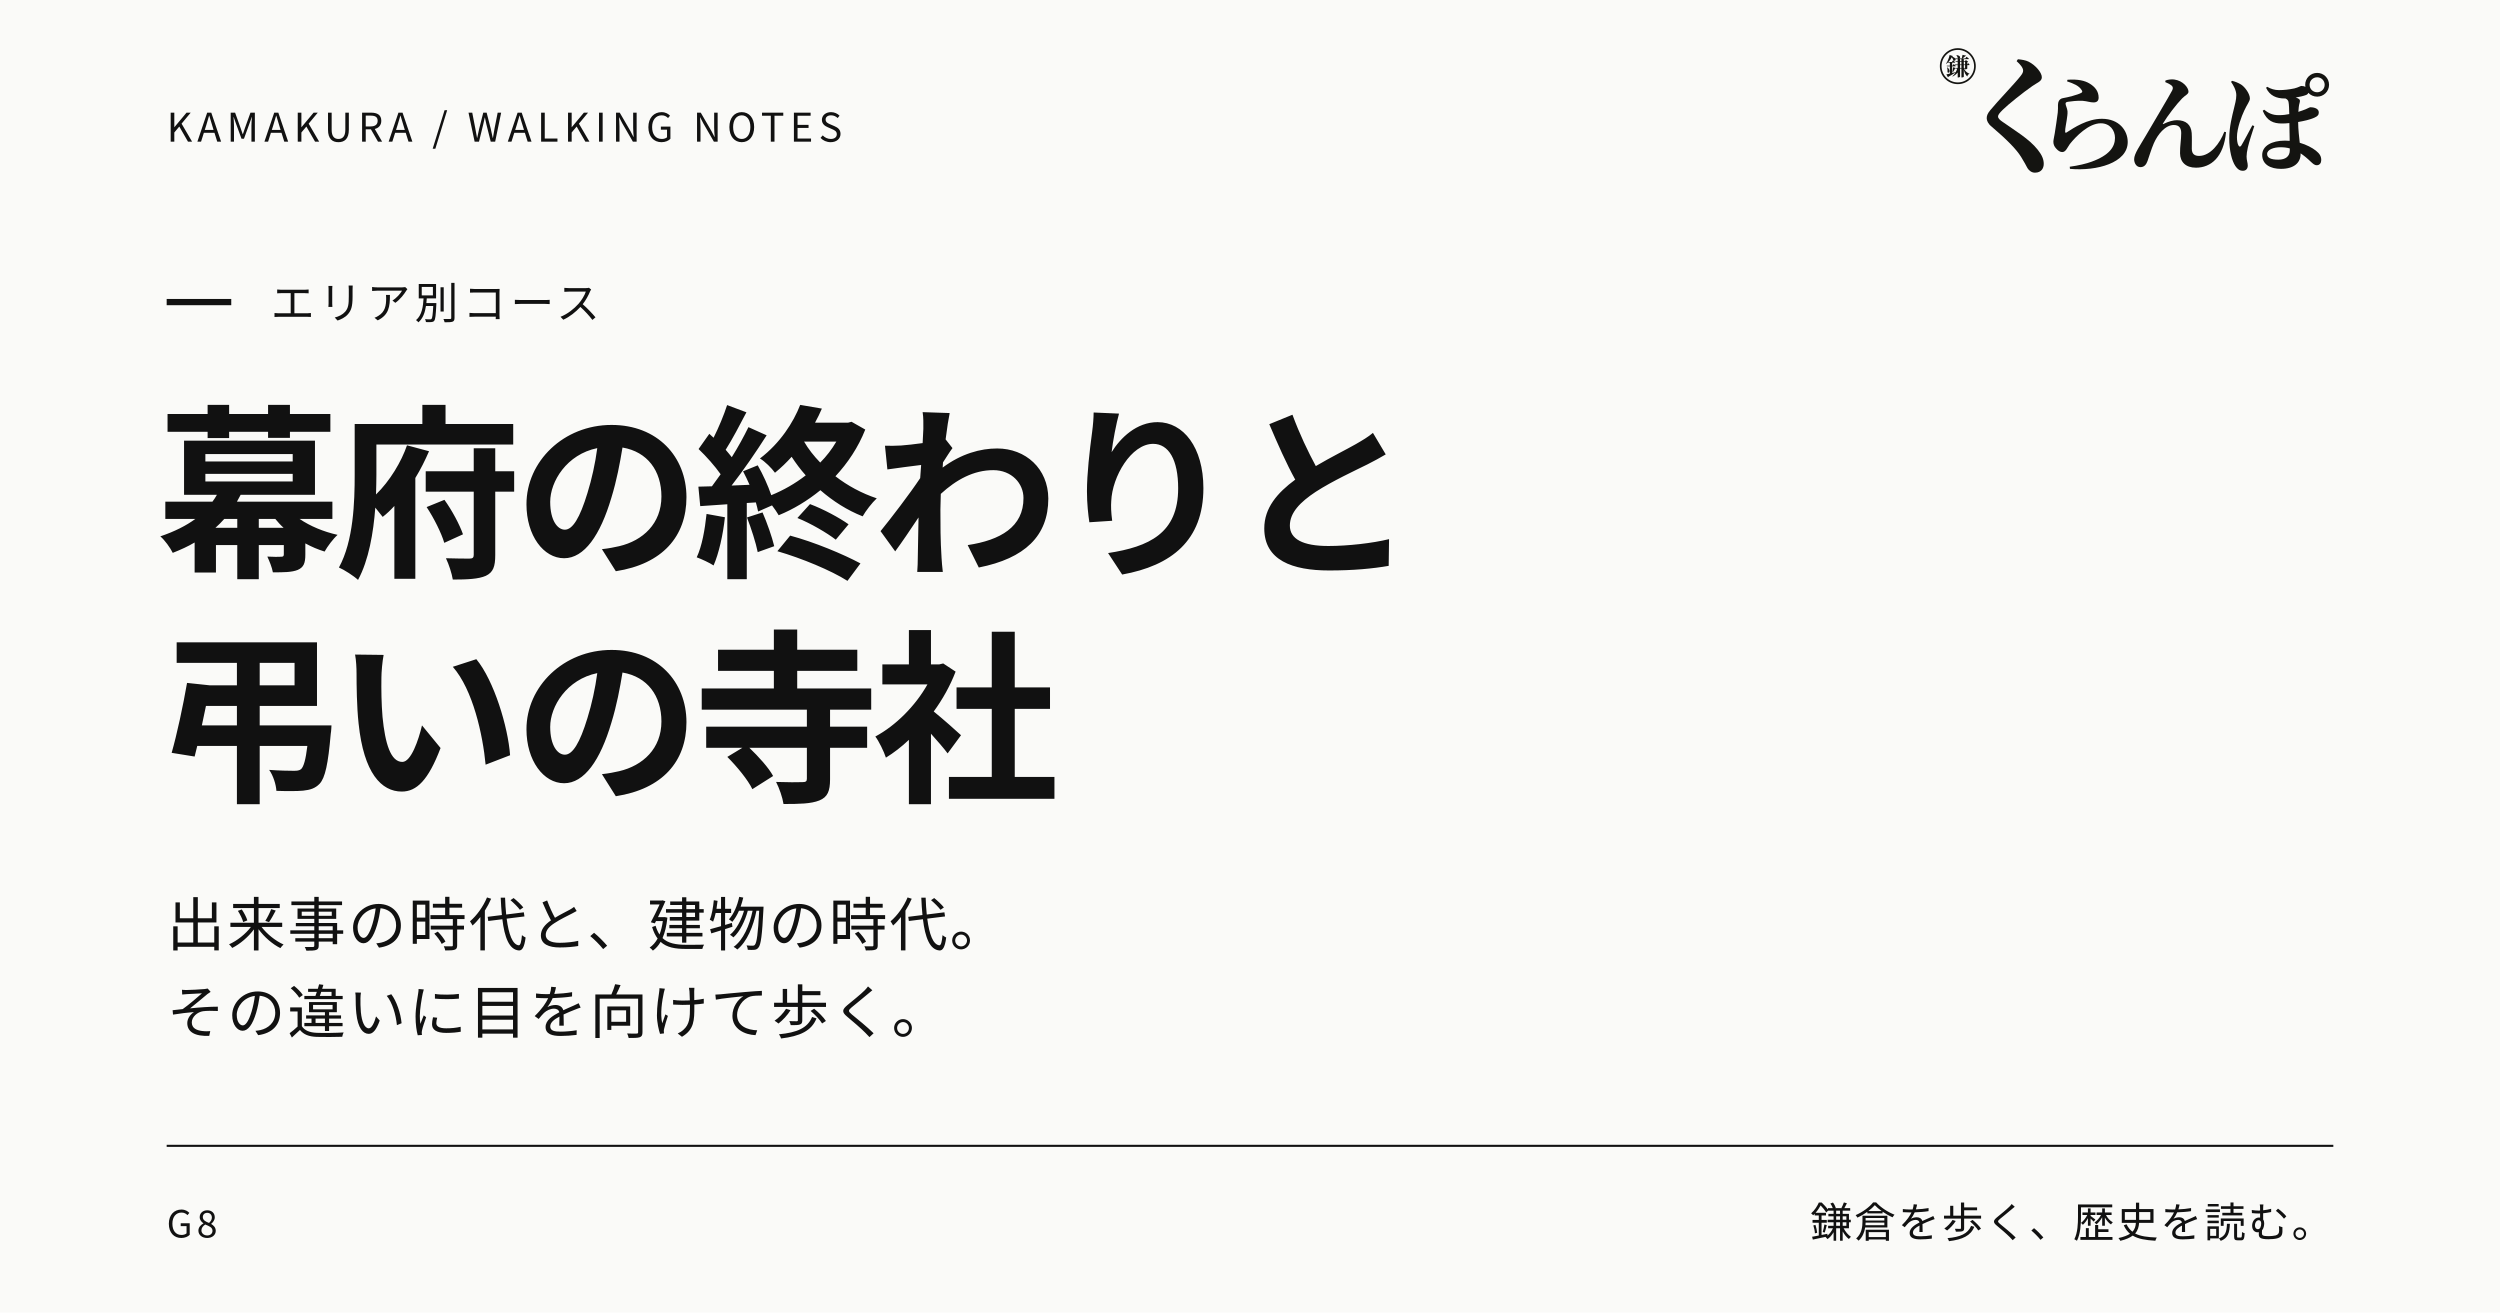
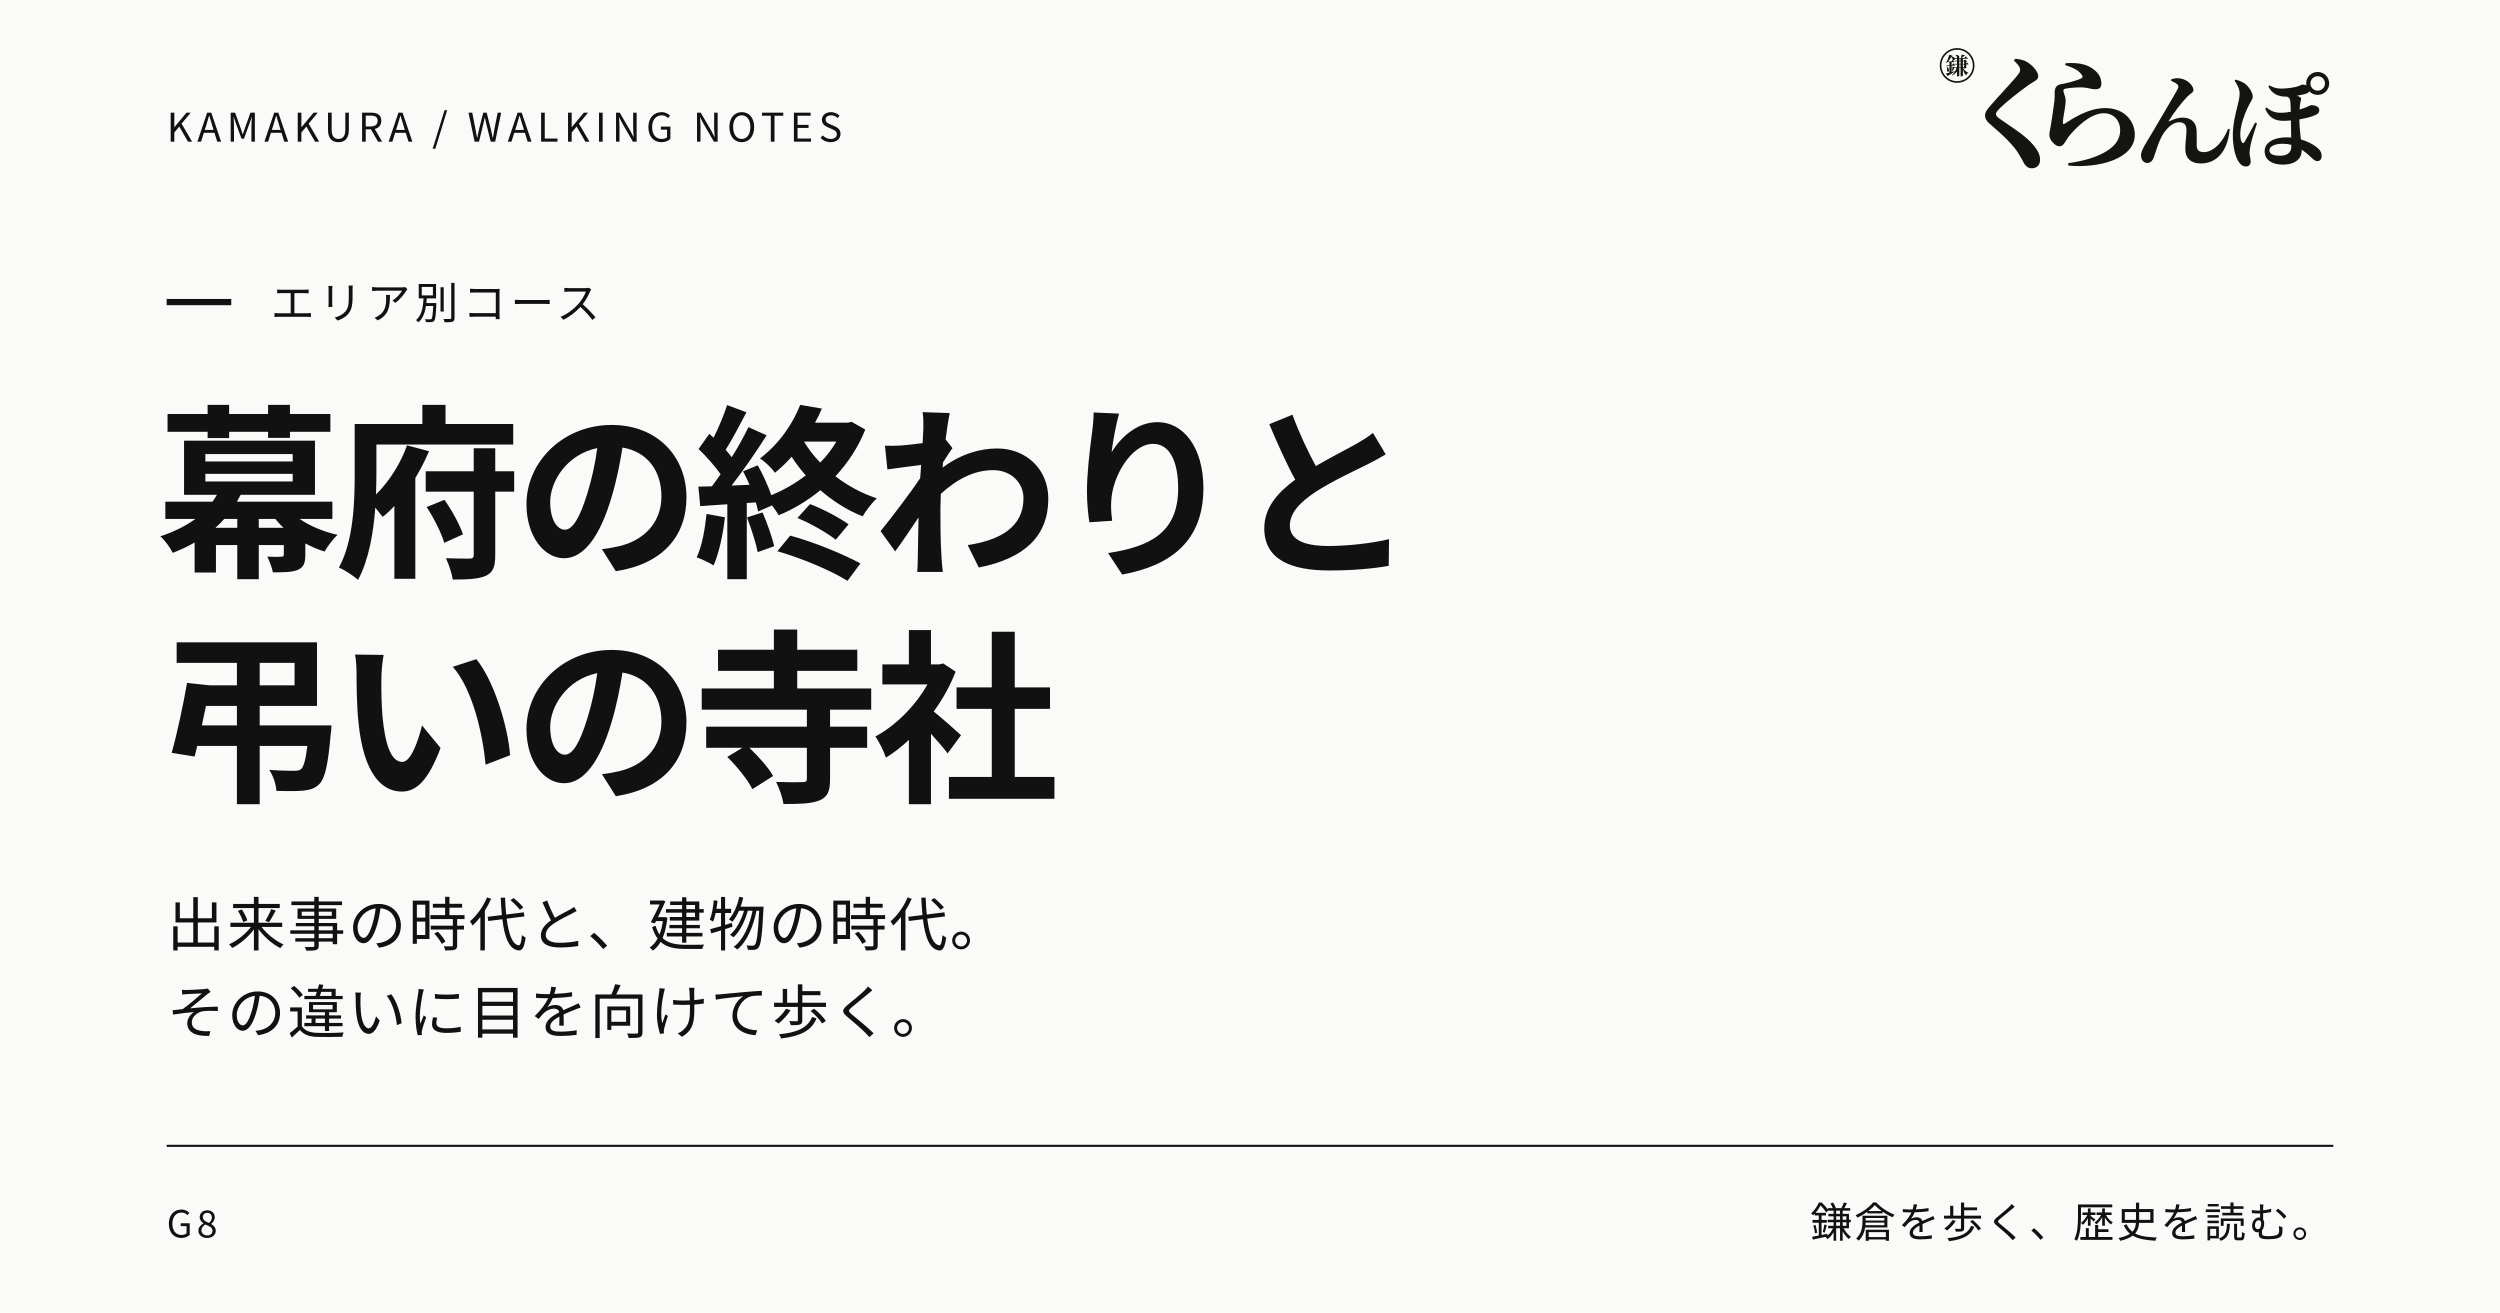
<svg xmlns="http://www.w3.org/2000/svg" width="1200" height="630" viewBox="0 0 1200 630">
  <rect width="1200" height="630" fill="#fafaf8" />
  <g fill="#111" font-family="Noto Sans CJK JP, sans-serif">
    <text x="80" y="68" font-size="19" font-weight="400" letter-spacing="2.6" text-anchor="start">KAMAKURA / WALKING NOTES</text>
-     <g transform="translate(930,22) scale(.5135)">
+     <g transform="translate(930,22) scale(0.4958026)">
      <circle cx="19" cy="19" r="16" fill="none" stroke="#141411" stroke-width="1.6" />
      <path d="M71 332 57 329C71 273 81 194 72 130C134 54 227 196 71 332ZM307 336C300 268 290 187 279 134L296 128C328 170 359 230 385 282C401 282 412 288 417 298L422 281H479C462 227 439 174 410 124L407 134L266 97V375H391C404 375 414 380 416 390C386 424 332 472 332 472L285 403H266V526H368C382 526 392 531 394 542C362 576 304 625 304 625L253 554H112C170 615 218 687 250 753C284 707 309 656 320 621C363 583 422 620 407 673H497V588H406L415 560H497V452H383L391 424H497V309H413L414 305ZM595 673H652V588H595ZM25 39 92 -82C104 -78 113 -69 116 -56C252 20 346 79 409 122C374 62 330 8 278 -37L288 -50C373 -5 443 51 497 118V-88H514C565 -88 595 -66 595 -60V281H652V-88H670C720 -88 751 -66 751 -60V233C779 109 824 17 897 -47C911 12 941 47 982 58L984 69C892 104 801 181 757 281H804V250H819C849 250 894 269 895 276V424H968C980 424 989 429 992 440C972 468 931 512 931 512L897 452H895V546C914 549 927 557 933 565L839 636L795 588H751V673H940C954 673 964 678 966 689C929 724 867 774 867 774L812 702H692C736 731 782 768 811 797C833 797 844 805 848 818L698 852C692 808 679 747 666 702H572C618 729 616 824 450 843L441 838C467 806 497 753 505 707L513 702H396L398 693C381 723 339 754 262 779C289 782 299 790 303 802L160 846C142 743 82 580 13 486L24 478C52 498 79 521 104 546L110 526H172V403H40L48 375H172V73C109 58 56 45 25 39ZM804 424V309H751V424ZM804 452H751V560H804ZM595 424H652V309H595ZM595 452V560H652V452Z" transform="translate(7.707865,27.58427) scale(0.02247191,-0.02247191)" fill="#141411" />
      <path d="M623 -72C675 -72 692 -35 692 -3C692 31 680 64 645 108C577 194 465 259 369 327C348 341 333 355 333 369C333 382 343 395 369 421C411 463 530 558 603 609C646 638 677 646 677 678C677 713 630 771 573 800C548 812 520 816 489 819L479 804C508 778 530 752 530 730C530 716 524 705 509 686C470 635 326 485 273 420C252 395 244 377 244 356C244 337 255 312 280 292C397 192 475 115 514 52C541 9 552 -14 564 -36C576 -55 596 -72 623 -72Z" transform="translate(16.964,110) scale(0.119,-0.119)" fill="#141411" />
-       <path d="M335 -30 337 -50C588 -73 877 6 877 201C877 308 797 418 636 418C500 418 376 336 305 290C297 285 293 287 292 298C291 328 302 369 307 408C311 440 316 461 314 490C311 518 296 543 296 559C296 567 300 575 318 577C343 581 409 589 456 586C501 582 525 571 558 571C591 571 605 588 605 616C605 674 573 717 516 750C475 774 413 790 314 783L310 768C372 747 420 728 446 687C455 675 454 666 442 660C409 642 315 618 271 611C236 605 225 574 225 547C225 522 226 505 223 476C218 429 202 330 195 283C189 244 182 222 182 203C182 180 190 159 208 140C227 118 246 107 265 107C298 107 311 147 336 182C393 254 513 376 625 376C711 376 758 310 758 240C758 158 709 78 537 16C491 -1 413 -20 335 -30Z" transform="translate(90.112,110) scale(0.1,-0.1)" fill="#141411" />
-       <path d="M665 -39C804 -39 924 58 946 293L930 297C889 189 800 71 694 71C653 71 626 88 626 138C626 193 628 238 625 285C619 362 572 405 487 405C455 405 410 394 362 370C355 366 353 369 357 375C397 443 484 556 535 608C563 637 595 648 595 671C595 711 542 774 463 785C441 789 404 785 380 776L378 761C396 754 423 741 438 728C449 718 453 704 443 684C413 626 262 374 196 260C141 165 87 92 87 40C87 4 108 -34 146 -34C183 -34 201 -7 212 23C229 70 246 131 271 189C307 271 377 360 458 360C512 360 527 326 527 284C527 220 515 165 516 96C517 14 569 -39 665 -39Z" transform="translate(175.112,110) scale(0.1,-0.1)" fill="#141411" />
-       <path d="M190 -68C221 -68 236 -47 236 -19C236 8 225 29 225 66C225 85 229 117 237 151C249 202 277 290 297 350L279 357C251 305 194 197 175 167C166 154 156 155 148 171C140 186 135 214 135 246C135 331 179 443 203 494C230 554 256 581 256 608C256 651 211 714 174 738C144 756 117 766 89 773L80 763C99 736 129 687 129 639C129 593 116 555 106 510C91 448 63 344 63 235C63 120 88 24 120 -23C146 -61 169 -68 190 -68ZM885 666C845 666 814 697 814 736C814 775 845 806 885 806C924 806 955 775 955 736C955 697 924 666 885 666ZM885 625C946 625 996 674 996 736C996 798 946 847 885 847C823 847 773 798 773 736L775 717C764 722 751 725 737 725C728 725 712 712 672 702C624 692 575 686 528 686C489 686 451 697 418 717L407 708C442 632 508 608 578 608H588C602 602 614 592 617 576C622 551 623 504 624 462C597 456 565 452 525 452C464 452 427 473 389 503L376 493C415 397 477 374 554 374C578 374 600 375 625 378L628 212C614 213 599 214 584 214C461 214 371 165 371 80C371 -10 450 -50 546 -50C672 -50 730 10 730 89V95C760 75 791 50 825 17C843 1 858 -16 881 -16C909 -16 923 6 923 32C923 68 908 92 873 120C839 147 785 176 722 194C716 249 708 313 707 388C760 397 815 409 858 428C891 442 900 456 900 477C900 524 833 526 819 526C815 526 801 517 777 507C758 499 734 491 709 483C711 515 714 545 721 568C726 587 726 598 708 607C702 611 693 614 684 617C719 623 754 630 780 640C791 644 799 650 802 661C822 639 852 625 885 625ZM629 141V123C629 68 591 36 522 36C453 36 417 52 417 89C417 130 478 152 542 152C572 152 601 149 629 141Z" transform="translate(266.412,110) scale(0.1,-0.1)" fill="#141411" />
+       <path d="M335 -30 337 -50C588 -73 877 6 877 201C877 308 797 418 636 418C500 418 376 336 305 290C297 285 293 287 292 298C291 328 302 369 307 408C311 440 316 461 314 490C311 518 296 543 296 559C296 567 300 575 318 577C343 581 409 589 456 586C501 582 525 571 558 571C591 571 605 588 605 616C605 674 573 717 516 750C475 774 413 790 314 783L310 768C372 747 420 728 446 687C455 675 454 666 442 660C409 642 315 618 271 611C236 605 225 574 225 547C225 522 226 505 223 476C218 429 202 330 195 283C189 244 182 222 182 203C182 180 190 159 208 140C227 118 246 107 265 107C298 107 311 147 336 182C393 254 513 376 625 376C711 376 758 310 758 240C758 158 709 78 537 16C491 -1 413 -20 335 -30Z" transform="translate(86.654,110) scale(0.119,-0.119)" fill="#141411" />
+       <path d="M665 -39C804 -39 924 58 946 293L930 297C889 189 800 71 694 71C653 71 626 88 626 138C626 193 628 238 625 285C619 362 572 405 487 405C455 405 410 394 362 370C355 366 353 369 357 375C397 443 484 556 535 608C563 637 595 648 595 671C595 711 542 774 463 785C441 789 404 785 380 776L378 761C396 754 423 741 438 728C449 718 453 704 443 684C413 626 262 374 196 260C141 165 87 92 87 40C87 4 108 -34 146 -34C183 -34 201 -7 212 23C229 70 246 131 271 189C307 271 377 360 458 360C512 360 527 326 527 284C527 220 515 165 516 96C517 14 569 -39 665 -39Z" transform="translate(188.317,110) scale(0.1,-0.1)" fill="#141411" />
+       <path d="M190 -68C221 -68 236 -47 236 -19C236 8 225 29 225 66C225 85 229 117 237 151C249 202 277 290 297 350L279 357C251 305 194 197 175 167C166 154 156 155 148 171C140 186 135 214 135 246C135 331 179 443 203 494C230 554 256 581 256 608C256 651 211 714 174 738C144 756 117 766 89 773L80 763C99 736 129 687 129 639C129 593 116 555 106 510C91 448 63 344 63 235C63 120 88 24 120 -23C146 -61 169 -68 190 -68ZM885 666C845 666 814 697 814 736C814 775 845 806 885 806C924 806 955 775 955 736C955 697 924 666 885 666ZM885 625C946 625 996 674 996 736C996 798 946 847 885 847C823 847 773 798 773 736L775 717C764 722 751 725 737 725C728 725 712 712 672 702C624 692 575 686 528 686C489 686 451 697 418 717L407 708C442 632 508 608 578 608H588C602 602 614 592 617 576C622 551 623 504 624 462C597 456 565 452 525 452C464 452 427 473 389 503L376 493C415 397 477 374 554 374C578 374 600 375 625 378L628 212C614 213 599 214 584 214C461 214 371 165 371 80C371 -10 450 -50 546 -50C672 -50 730 10 730 89V95C760 75 791 50 825 17C843 1 858 -16 881 -16C909 -16 923 6 923 32C923 68 908 92 873 120C839 147 785 176 722 194C716 249 708 313 707 388C760 397 815 409 858 428C891 442 900 456 900 477C900 524 833 526 819 526C815 526 801 517 777 507C758 499 734 491 709 483C711 515 714 545 721 568C726 587 726 598 708 607C702 611 693 614 684 617C719 623 754 630 780 640C791 644 799 650 802 661C822 639 852 625 885 625ZM629 141V123C629 68 591 36 522 36C453 36 417 52 417 89C417 130 478 152 542 152C572 152 601 149 629 141Z" transform="translate(279.617,110) scale(0.1,-0.1)" fill="#141411" />
    </g>
    <path d="M80 145H111" stroke="#111" stroke-width="3" />
    <text x="130" y="153" font-size="21" font-weight="400" letter-spacing="2" text-anchor="start">エリア別コース</text>
    <text x="75" y="270" font-size="89" font-weight="900" letter-spacing="-3" text-anchor="start">幕府の終わりと</text>
    <text x="75" y="378" font-size="89" font-weight="900" letter-spacing="-3" text-anchor="start">弔いの寺社</text>
    <text x="80" y="454" font-size="28" font-weight="400" letter-spacing="1" text-anchor="start">出来事の時代と、建物の時代。</text>
    <text x="80" y="496" font-size="28" font-weight="400" letter-spacing="1" text-anchor="start">その違いに目を向けて歩く。</text>
    <path d="M80 550H1120" stroke="#111" stroke-width="1" />
    <text x="80" y="594" font-size="18" font-weight="400" letter-spacing="2" text-anchor="start">G8</text>
    <text x="1120" y="594" font-size="20" font-weight="400" letter-spacing="1" text-anchor="end">鎌倉を歩く、歴史を読む。</text>
  </g>
</svg>
